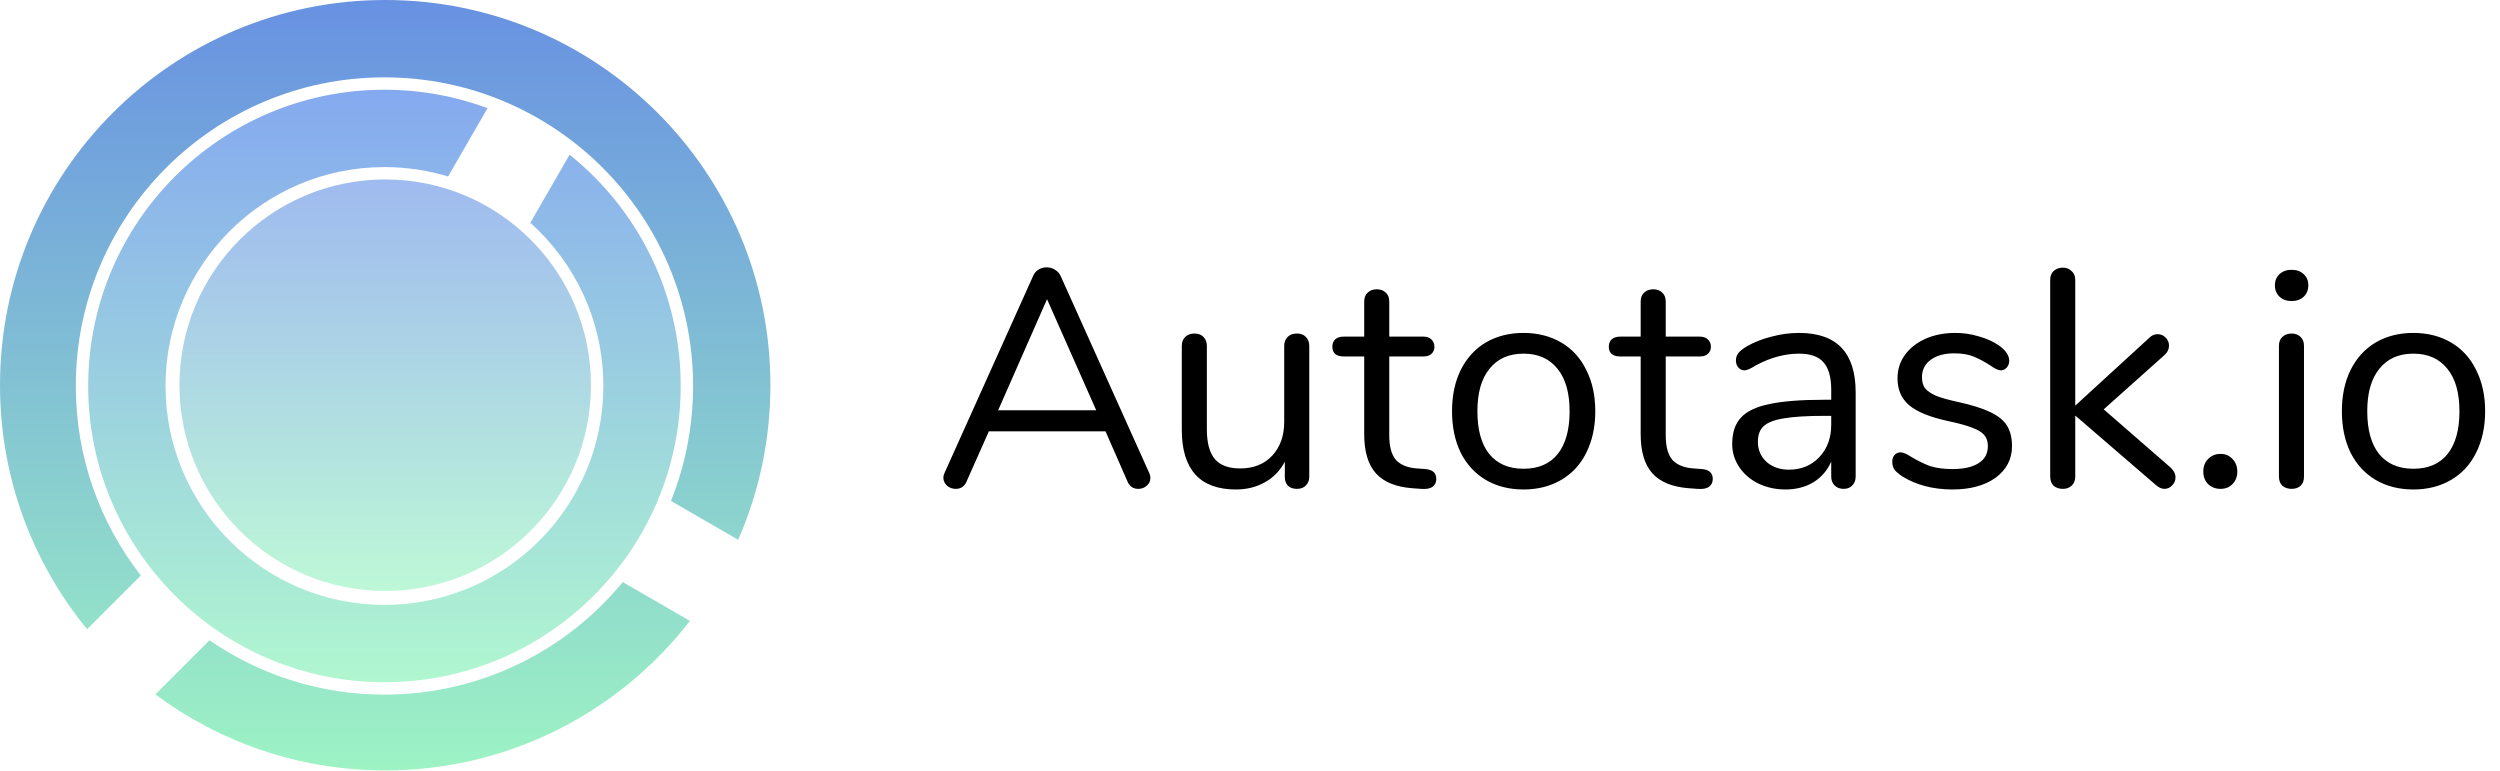
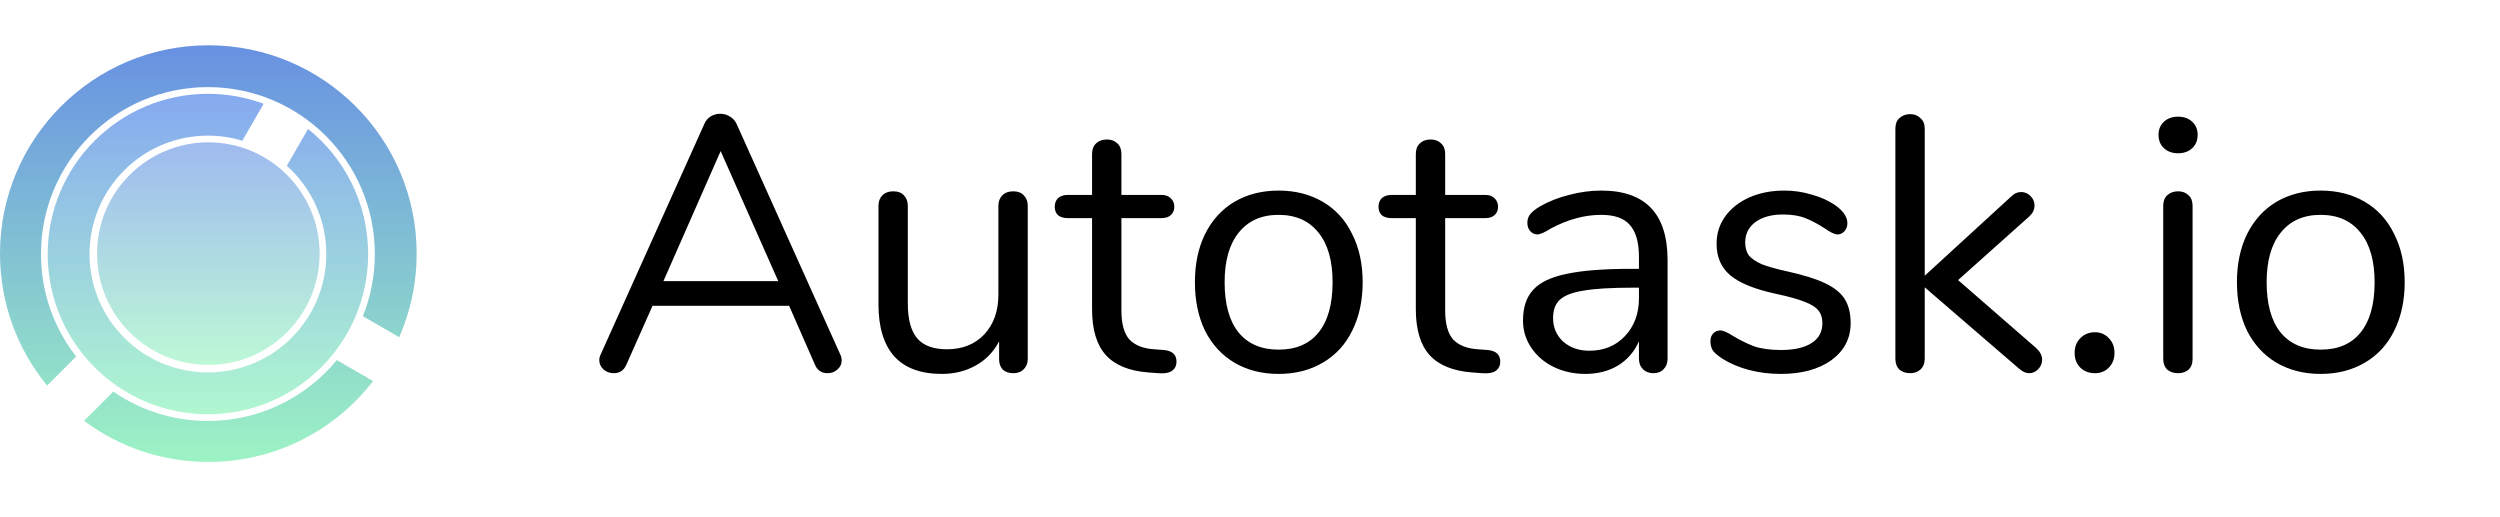
- <svg xmlns="http://www.w3.org/2000/svg" width="1616" height="498" viewBox="0 0 1616 498" fill="none">
-   <path d="M742.8 305.6C743.333 306.667 743.6 307.8 743.6 309C743.6 311 742.8 312.667 741.2 314C739.733 315.333 737.933 316 735.8 316C732.467 316 730.133 314.4 728.8 311.2L714.6 278.8H639.2L624.8 311.2C623.467 314.4 621.133 316 617.8 316C615.667 316 613.8 315.333 612.2 314C610.6 312.533 609.8 310.8 609.8 308.8C609.8 307.733 610.067 306.667 610.6 305.6L667.8 178.4C668.6 176.533 669.8 175.133 671.4 174.2C673 173.267 674.733 172.8 676.6 172.8C678.6 172.8 680.4 173.333 682 174.4C683.6 175.333 684.8 176.667 685.6 178.4L742.8 305.6ZM645.2 265.2H708.6L676.8 193.4L645.2 265.2ZM838.313 215.6C840.846 215.6 842.779 216.333 844.113 217.8C845.579 219.267 846.313 221.2 846.313 223.6V308.2C846.313 310.467 845.579 312.333 844.113 313.8C842.779 315.267 840.846 316 838.313 316C835.913 316 833.979 315.333 832.513 314C831.179 312.533 830.513 310.667 830.513 308.4V298.4C827.446 304.267 823.113 308.733 817.513 311.8C812.046 314.867 805.846 316.4 798.913 316.4C787.313 316.4 778.579 313.2 772.713 306.8C766.846 300.267 763.913 290.667 763.913 278V223.6C763.913 221.2 764.646 219.267 766.113 217.8C767.579 216.333 769.579 215.6 772.113 215.6C774.646 215.6 776.579 216.333 777.913 217.8C779.379 219.267 780.113 221.2 780.113 223.6V277.6C780.113 286.267 781.846 292.667 785.313 296.8C788.779 300.8 794.246 302.8 801.713 302.8C810.246 302.8 817.113 300.067 822.313 294.6C827.513 289 830.113 281.667 830.113 272.6V223.6C830.113 221.2 830.846 219.267 832.313 217.8C833.779 216.333 835.779 215.6 838.313 215.6ZM921.422 303.2C926.089 303.6 928.422 305.733 928.422 309.6C928.422 311.867 927.555 313.6 925.822 314.8C924.222 315.867 921.755 316.267 918.422 316L913.022 315.6C902.355 314.8 894.489 311.6 889.422 306C884.355 300.4 881.822 291.933 881.822 280.6V230.4H868.422C866.155 230.4 864.355 229.867 863.022 228.8C861.822 227.6 861.222 226.067 861.222 224.2C861.222 222.2 861.822 220.6 863.022 219.4C864.355 218.2 866.155 217.6 868.422 217.6H881.822V195C881.822 192.467 882.555 190.533 884.022 189.2C885.489 187.733 887.489 187 890.022 187C892.422 187 894.355 187.733 895.822 189.2C897.289 190.533 898.022 192.467 898.022 195V217.6H920.222C922.355 217.6 924.022 218.2 925.222 219.4C926.555 220.6 927.222 222.2 927.222 224.2C927.222 226.067 926.555 227.6 925.222 228.8C924.022 229.867 922.355 230.4 920.222 230.4H898.022V281.4C898.022 288.733 899.489 294.067 902.422 297.4C905.489 300.6 910.022 302.4 916.022 302.8L921.422 303.2ZM984.791 316.4C975.591 316.4 967.457 314.333 960.391 310.2C953.457 306.067 948.057 300.2 944.191 292.6C940.457 284.867 938.591 275.933 938.591 265.8C938.591 255.667 940.457 246.8 944.191 239.2C948.057 231.467 953.457 225.533 960.391 221.4C967.457 217.267 975.591 215.2 984.791 215.2C993.991 215.2 1002.12 217.267 1009.19 221.4C1016.26 225.533 1021.66 231.467 1025.39 239.2C1029.26 246.8 1031.19 255.667 1031.19 265.8C1031.19 275.933 1029.26 284.867 1025.39 292.6C1021.66 300.2 1016.26 306.067 1009.19 310.2C1002.12 314.333 993.991 316.4 984.791 316.4ZM984.791 303C994.391 303 1001.72 299.867 1006.79 293.6C1011.99 287.2 1014.59 277.933 1014.59 265.8C1014.59 253.933 1011.99 244.8 1006.79 238.4C1001.59 231.867 994.257 228.6 984.791 228.6C975.324 228.6 967.991 231.867 962.791 238.4C957.591 244.8 954.991 253.933 954.991 265.8C954.991 277.8 957.524 287 962.591 293.4C967.791 299.8 975.191 303 984.791 303ZM1100.13 303.2C1104.8 303.6 1107.13 305.733 1107.13 309.6C1107.13 311.867 1106.27 313.6 1104.53 314.8C1102.93 315.867 1100.47 316.267 1097.13 316L1091.73 315.6C1081.07 314.8 1073.2 311.6 1068.13 306C1063.07 300.4 1060.53 291.933 1060.53 280.6V230.4H1047.13C1044.87 230.4 1043.07 229.867 1041.73 228.8C1040.53 227.6 1039.93 226.067 1039.93 224.2C1039.93 222.2 1040.53 220.6 1041.73 219.4C1043.07 218.2 1044.87 217.6 1047.13 217.6H1060.53V195C1060.53 192.467 1061.27 190.533 1062.73 189.2C1064.2 187.733 1066.2 187 1068.73 187C1071.13 187 1073.07 187.733 1074.53 189.2C1076 190.533 1076.73 192.467 1076.73 195V217.6H1098.93C1101.07 217.6 1102.73 218.2 1103.93 219.4C1105.27 220.6 1105.93 222.2 1105.93 224.2C1105.93 226.067 1105.27 227.6 1103.93 228.8C1102.73 229.867 1101.07 230.4 1098.93 230.4H1076.73V281.4C1076.73 288.733 1078.2 294.067 1081.13 297.4C1084.2 300.6 1088.73 302.4 1094.73 302.8L1100.13 303.2ZM1162.9 215.2C1187.3 215.2 1199.5 228 1199.5 253.6V308C1199.5 310.4 1198.77 312.333 1197.3 313.8C1195.97 315.267 1194.1 316 1191.7 316C1189.3 316 1187.37 315.267 1185.9 313.8C1184.43 312.333 1183.7 310.4 1183.7 308V298.4C1181.17 304.133 1177.3 308.6 1172.1 311.8C1166.9 314.867 1160.9 316.4 1154.1 316.4C1147.83 316.4 1142.03 315.133 1136.7 312.6C1131.5 310.067 1127.37 306.533 1124.3 302C1121.23 297.467 1119.7 292.467 1119.7 287C1119.7 279.667 1121.57 274 1125.3 270C1129.03 265.867 1135.17 262.933 1143.7 261.2C1152.23 259.333 1164.1 258.4 1179.3 258.4H1183.7V251.8C1183.7 243.8 1182.03 237.933 1178.7 234.2C1175.5 230.467 1170.23 228.6 1162.9 228.6C1153.83 228.6 1144.63 231.067 1135.3 236C1131.7 238.267 1129.17 239.4 1127.7 239.4C1126.1 239.4 1124.77 238.8 1123.7 237.6C1122.63 236.4 1122.1 234.867 1122.1 233C1122.1 231.133 1122.63 229.533 1123.7 228.2C1124.9 226.733 1126.77 225.267 1129.3 223.8C1133.97 221.133 1139.23 219.067 1145.1 217.6C1151.1 216 1157.03 215.2 1162.9 215.2ZM1156.3 303.6C1164.3 303.6 1170.83 300.933 1175.9 295.6C1181.1 290.133 1183.7 283.133 1183.7 274.6V268.8H1180.1C1168.37 268.8 1159.43 269.333 1153.3 270.4C1147.17 271.333 1142.77 273 1140.1 275.4C1137.57 277.667 1136.3 281.067 1136.3 285.6C1136.3 290.8 1138.17 295.133 1141.9 298.6C1145.77 301.933 1150.57 303.6 1156.3 303.6ZM1261.96 316.4C1255.82 316.4 1249.96 315.667 1244.36 314.2C1238.89 312.733 1234.02 310.667 1229.76 308C1227.36 306.4 1225.62 304.933 1224.56 303.6C1223.62 302.133 1223.16 300.4 1223.16 298.4C1223.16 296.667 1223.62 295.267 1224.56 294.2C1225.62 293 1226.96 292.4 1228.56 292.4C1230.16 292.4 1232.49 293.4 1235.56 295.4C1239.56 297.8 1243.49 299.733 1247.36 301.2C1251.36 302.533 1256.29 303.2 1262.16 303.2C1269.36 303.2 1274.96 301.933 1278.96 299.4C1282.96 296.867 1284.96 293.2 1284.96 288.4C1284.96 285.467 1284.22 283.133 1282.76 281.4C1281.29 279.533 1278.76 277.933 1275.16 276.6C1271.56 275.133 1266.29 273.667 1259.36 272.2C1247.62 269.667 1239.22 266.267 1234.16 262C1229.09 257.733 1226.56 251.933 1226.56 244.6C1226.56 238.867 1228.16 233.8 1231.36 229.4C1234.56 225 1238.96 221.533 1244.56 219C1250.29 216.467 1256.76 215.2 1263.96 215.2C1269.16 215.2 1274.16 215.933 1278.96 217.4C1283.89 218.733 1288.22 220.667 1291.96 223.2C1296.49 226.4 1298.76 229.733 1298.76 233.2C1298.76 234.933 1298.22 236.4 1297.16 237.6C1296.09 238.8 1294.82 239.4 1293.36 239.4C1291.76 239.4 1289.36 238.267 1286.16 236C1282.42 233.6 1278.89 231.733 1275.56 230.4C1272.22 229.067 1268.09 228.4 1263.16 228.4C1256.89 228.4 1251.82 229.8 1247.96 232.6C1244.22 235.4 1242.36 239.133 1242.36 243.8C1242.36 246.733 1243.02 249.133 1244.36 251C1245.82 252.733 1248.16 254.333 1251.36 255.8C1254.69 257.133 1259.42 258.467 1265.56 259.8C1274.62 261.8 1281.62 264 1286.56 266.4C1291.62 268.8 1295.22 271.733 1297.36 275.2C1299.49 278.667 1300.56 283.067 1300.56 288.4C1300.56 296.8 1297.02 303.6 1289.96 308.8C1282.89 313.867 1273.56 316.4 1261.96 316.4ZM1403.05 302.2C1405.18 304.2 1406.25 306.333 1406.25 308.6C1406.25 310.6 1405.52 312.333 1404.05 313.8C1402.72 315.267 1401.05 316 1399.05 316C1397.32 316 1395.52 315.2 1393.65 313.6L1341.45 268.6V308C1341.45 310.533 1340.65 312.533 1339.05 314C1337.58 315.333 1335.72 316 1333.45 316C1331.05 316 1329.05 315.333 1327.45 314C1325.98 312.533 1325.25 310.533 1325.25 308V181C1325.25 178.467 1325.98 176.533 1327.45 175.2C1329.05 173.733 1331.05 173 1333.45 173C1335.72 173 1337.58 173.733 1339.05 175.2C1340.65 176.533 1341.45 178.467 1341.45 181V262.2L1389.25 218.4C1390.85 216.8 1392.65 216 1394.65 216C1396.65 216 1398.38 216.733 1399.85 218.2C1401.32 219.667 1402.05 221.4 1402.05 223.4C1402.05 225.667 1401.12 227.667 1399.25 229.4L1359.85 264.6L1403.05 302.2ZM1435.4 316C1432.2 316 1429.53 315 1427.4 313C1425.27 310.867 1424.2 308.133 1424.2 304.8C1424.2 301.467 1425.27 298.733 1427.4 296.6C1429.53 294.467 1432.2 293.4 1435.4 293.4C1438.47 293.4 1441 294.467 1443 296.6C1445.13 298.733 1446.2 301.467 1446.2 304.8C1446.2 308.133 1445.13 310.867 1443 313C1441 315 1438.47 316 1435.4 316ZM1481.3 316C1478.9 316 1476.9 315.333 1475.3 314C1473.83 312.533 1473.1 310.533 1473.1 308V223.6C1473.1 221.067 1473.83 219.133 1475.3 217.8C1476.9 216.333 1478.9 215.6 1481.3 215.6C1483.7 215.6 1485.63 216.333 1487.1 217.8C1488.57 219.133 1489.3 221.067 1489.3 223.6V308C1489.3 310.667 1488.57 312.667 1487.1 314C1485.63 315.333 1483.7 316 1481.3 316ZM1481.3 194.6C1478.1 194.6 1475.5 193.667 1473.5 191.8C1471.5 189.933 1470.5 187.467 1470.5 184.4C1470.5 181.467 1471.5 179.067 1473.5 177.2C1475.5 175.333 1478.1 174.4 1481.3 174.4C1484.5 174.4 1487.1 175.333 1489.1 177.2C1491.1 179.067 1492.1 181.467 1492.1 184.4C1492.1 187.467 1491.1 189.933 1489.1 191.8C1487.1 193.667 1484.5 194.6 1481.3 194.6ZM1559.99 316.4C1550.79 316.4 1542.65 314.333 1535.59 310.2C1528.65 306.067 1523.25 300.2 1519.39 292.6C1515.65 284.867 1513.79 275.933 1513.79 265.8C1513.79 255.667 1515.65 246.8 1519.39 239.2C1523.25 231.467 1528.65 225.533 1535.59 221.4C1542.65 217.267 1550.79 215.2 1559.99 215.2C1569.19 215.2 1577.32 217.267 1584.39 221.4C1591.45 225.533 1596.85 231.467 1600.59 239.2C1604.45 246.8 1606.39 255.667 1606.39 265.8C1606.39 275.933 1604.45 284.867 1600.59 292.6C1596.85 300.2 1591.45 306.067 1584.39 310.2C1577.32 314.333 1569.19 316.4 1559.99 316.4ZM1559.99 303C1569.59 303 1576.92 299.867 1581.99 293.6C1587.19 287.2 1589.79 277.933 1589.79 265.8C1589.79 253.933 1587.19 244.8 1581.99 238.4C1576.79 231.867 1569.45 228.6 1559.99 228.6C1550.52 228.6 1543.19 231.867 1537.99 238.4C1532.79 244.8 1530.19 253.933 1530.19 265.8C1530.19 277.8 1532.72 287 1537.79 293.4C1542.99 299.8 1550.39 303 1559.99 303Z" fill="black" />
-   <circle cx="249" cy="249" r="133" fill="url(#paint0_linear)" />
-   <path fill-rule="evenodd" clip-rule="evenodd" d="M342.8 144.001C371.768 169.911 390 207.577 390 249.5C390 327.648 326.648 391 248.5 391C170.352 391 107 327.648 107 249.5C107 171.352 170.352 108 248.5 108C262.809 108 276.623 110.124 289.642 114.074L315.138 69.913C294.385 62.209 271.934 58 248.5 58C142.737 58 57 143.737 57 249.5C57 355.263 142.737 441 248.5 441C354.263 441 440 355.263 440 249.5C440 189.03 411.972 135.106 368.198 100.01L342.8 144.001Z" fill="url(#paint1_linear)" />
-   <path fill-rule="evenodd" clip-rule="evenodd" d="M249 498C329.137 498 400.433 460.143 445.978 401.337L402.554 376.267C365.964 420.682 310.539 449 248.5 449C206.513 449 167.556 436.03 135.417 413.877L100.444 448.849C141.914 479.726 193.323 498 249 498ZM56.309 406.718C21.118 363.774 0 308.853 0 249C0 111.481 111.481 0 249 0C386.519 0 498 111.481 498 249C498 284.528 490.559 318.319 477.151 348.898L433.7 323.812C442.924 300.845 448 275.765 448 249.5C448 139.319 358.681 50 248.5 50C138.319 50 49 139.319 49 249.5C49 295.677 64.689 338.19 91.027 372L56.309 406.718Z" fill="url(#paint2_linear)" />
+ <svg xmlns="http://www.w3.org/2000/svg" width="276" height="57" viewBox="0 0 276 57" fill="none">
+   <path d="M92.76 39.12C92.867 39.333 92.92 39.56 92.92 39.8C92.92 40.2 92.76 40.533 92.44 40.8C92.147 41.067 91.787 41.2 91.36 41.2C90.693 41.2 90.227 40.88 89.96 40.24L87.12 33.76H72.04L69.16 40.24C68.893 40.88 68.427 41.2 67.76 41.2C67.333 41.2 66.96 41.067 66.64 40.8C66.32 40.507 66.16 40.16 66.16 39.76C66.16 39.547 66.213 39.333 66.32 39.12L77.76 13.68C77.92 13.307 78.16 13.027 78.48 12.84C78.8 12.653 79.147 12.56 79.52 12.56C79.92 12.56 80.28 12.667 80.6 12.88C80.92 13.067 81.16 13.333 81.32 13.68L92.76 39.12ZM73.24 31.04H85.92L79.56 16.68L73.24 31.04ZM111.863 21.12C112.369 21.12 112.756 21.267 113.023 21.56C113.316 21.853 113.463 22.24 113.463 22.72V39.64C113.463 40.093 113.316 40.467 113.023 40.76C112.756 41.053 112.369 41.2 111.863 41.2C111.383 41.2 110.996 41.067 110.703 40.8C110.436 40.507 110.303 40.133 110.303 39.68V37.68C109.689 38.853 108.823 39.747 107.703 40.36C106.609 40.973 105.369 41.28 103.983 41.28C101.663 41.28 99.916 40.64 98.743 39.36C97.569 38.053 96.983 36.133 96.983 33.6V22.72C96.983 22.24 97.129 21.853 97.422 21.56C97.716 21.267 98.116 21.12 98.623 21.12C99.129 21.12 99.516 21.267 99.782 21.56C100.076 21.853 100.223 22.24 100.223 22.72V33.52C100.223 35.253 100.569 36.533 101.263 37.36C101.956 38.16 103.049 38.56 104.543 38.56C106.249 38.56 107.623 38.013 108.663 36.92C109.703 35.8 110.223 34.333 110.223 32.52V22.72C110.223 22.24 110.369 21.853 110.663 21.56C110.956 21.267 111.356 21.12 111.863 21.12ZM128.484 38.64C129.418 38.72 129.884 39.147 129.884 39.92C129.884 40.373 129.711 40.72 129.364 40.96C129.044 41.173 128.551 41.253 127.884 41.2L126.804 41.12C124.671 40.96 123.098 40.32 122.084 39.2C121.071 38.08 120.564 36.387 120.564 34.12V24.08H117.884C117.431 24.08 117.071 23.973 116.804 23.76C116.564 23.52 116.444 23.213 116.444 22.84C116.444 22.44 116.564 22.12 116.804 21.88C117.071 21.64 117.431 21.52 117.884 21.52H120.564V17C120.564 16.493 120.711 16.107 121.004 15.84C121.298 15.547 121.698 15.4 122.204 15.4C122.684 15.4 123.071 15.547 123.364 15.84C123.658 16.107 123.804 16.493 123.804 17V21.52H128.244C128.671 21.52 129.004 21.64 129.244 21.88C129.511 22.12 129.644 22.44 129.644 22.84C129.644 23.213 129.511 23.52 129.244 23.76C129.004 23.973 128.671 24.08 128.244 24.08H123.804V34.28C123.804 35.747 124.098 36.813 124.684 37.48C125.298 38.12 126.204 38.48 127.404 38.56L128.484 38.64ZM141.158 41.28C139.318 41.28 137.691 40.867 136.278 40.04C134.891 39.213 133.811 38.04 133.038 36.52C132.291 34.973 131.918 33.187 131.918 31.16C131.918 29.133 132.291 27.36 133.038 25.84C133.811 24.293 134.891 23.107 136.278 22.28C137.691 21.453 139.318 21.04 141.158 21.04C142.998 21.04 144.625 21.453 146.038 22.28C147.451 23.107 148.531 24.293 149.278 25.84C150.051 27.36 150.438 29.133 150.438 31.16C150.438 33.187 150.051 34.973 149.278 36.52C148.531 38.04 147.451 39.213 146.038 40.04C144.625 40.867 142.998 41.28 141.158 41.28ZM141.158 38.6C143.078 38.6 144.545 37.973 145.558 36.72C146.598 35.44 147.118 33.587 147.118 31.16C147.118 28.787 146.598 26.96 145.558 25.68C144.518 24.373 143.051 23.72 141.158 23.72C139.265 23.72 137.798 24.373 136.758 25.68C135.718 26.96 135.198 28.787 135.198 31.16C135.198 33.56 135.705 35.4 136.718 36.68C137.758 37.96 139.238 38.6 141.158 38.6ZM164.227 38.64C165.16 38.72 165.627 39.147 165.627 39.92C165.627 40.373 165.453 40.72 165.107 40.96C164.787 41.173 164.293 41.253 163.627 41.2L162.547 41.12C160.413 40.96 158.84 40.32 157.827 39.2C156.813 38.08 156.307 36.387 156.307 34.12V24.08H153.627C153.173 24.08 152.813 23.973 152.547 23.76C152.307 23.52 152.187 23.213 152.187 22.84C152.187 22.44 152.307 22.12 152.547 21.88C152.813 21.64 153.173 21.52 153.627 21.52H156.307V17C156.307 16.493 156.453 16.107 156.747 15.84C157.04 15.547 157.44 15.4 157.947 15.4C158.427 15.4 158.813 15.547 159.107 15.84C159.4 16.107 159.547 16.493 159.547 17V21.52H163.987C164.413 21.52 164.747 21.64 164.987 21.88C165.253 22.12 165.387 22.44 165.387 22.84C165.387 23.213 165.253 23.52 164.987 23.76C164.747 23.973 164.413 24.08 163.987 24.08H159.547V34.28C159.547 35.747 159.84 36.813 160.427 37.48C161.04 38.12 161.947 38.48 163.147 38.56L164.227 38.64ZM176.78 21.04C181.66 21.04 184.1 23.6 184.1 28.72V39.6C184.1 40.08 183.954 40.467 183.66 40.76C183.394 41.053 183.02 41.2 182.54 41.2C182.06 41.2 181.674 41.053 181.38 40.76C181.087 40.467 180.94 40.08 180.94 39.6V37.68C180.434 38.827 179.66 39.72 178.62 40.36C177.58 40.973 176.38 41.28 175.02 41.28C173.767 41.28 172.607 41.027 171.54 40.52C170.5 40.013 169.674 39.307 169.06 38.4C168.447 37.493 168.14 36.493 168.14 35.4C168.14 33.933 168.514 32.8 169.26 32C170.007 31.173 171.234 30.587 172.94 30.24C174.647 29.867 177.02 29.68 180.06 29.68H180.94V28.36C180.94 26.76 180.607 25.587 179.94 24.84C179.3 24.093 178.247 23.72 176.78 23.72C174.967 23.72 173.127 24.213 171.26 25.2C170.54 25.653 170.034 25.88 169.74 25.88C169.42 25.88 169.154 25.76 168.94 25.52C168.727 25.28 168.62 24.973 168.62 24.6C168.62 24.227 168.727 23.907 168.94 23.64C169.18 23.347 169.554 23.053 170.06 22.76C170.994 22.227 172.047 21.813 173.22 21.52C174.42 21.2 175.607 21.04 176.78 21.04ZM175.46 38.72C177.06 38.72 178.367 38.187 179.38 37.12C180.42 36.027 180.94 34.627 180.94 32.92V31.76H180.22C177.874 31.76 176.087 31.867 174.86 32.08C173.634 32.267 172.754 32.6 172.22 33.08C171.714 33.533 171.46 34.213 171.46 35.12C171.46 36.16 171.834 37.027 172.58 37.72C173.354 38.387 174.314 38.72 175.46 38.72ZM196.591 41.28C195.365 41.28 194.191 41.133 193.071 40.84C191.978 40.547 191.005 40.133 190.151 39.6C189.671 39.28 189.325 38.987 189.111 38.72C188.925 38.427 188.831 38.08 188.831 37.68C188.831 37.333 188.925 37.053 189.111 36.84C189.325 36.6 189.591 36.48 189.911 36.48C190.231 36.48 190.698 36.68 191.311 37.08C192.111 37.56 192.898 37.947 193.671 38.24C194.471 38.507 195.458 38.64 196.631 38.64C198.071 38.64 199.191 38.387 199.991 37.88C200.791 37.373 201.191 36.64 201.191 35.68C201.191 35.093 201.045 34.627 200.751 34.28C200.458 33.907 199.951 33.587 199.231 33.32C198.511 33.027 197.458 32.733 196.071 32.44C193.725 31.933 192.045 31.253 191.031 30.4C190.018 29.547 189.511 28.387 189.511 26.92C189.511 25.773 189.831 24.76 190.471 23.88C191.111 23 191.991 22.307 193.111 21.8C194.258 21.293 195.551 21.04 196.991 21.04C198.031 21.04 199.031 21.187 199.991 21.48C200.978 21.747 201.845 22.133 202.591 22.64C203.498 23.28 203.951 23.947 203.951 24.64C203.951 24.987 203.845 25.28 203.631 25.52C203.418 25.76 203.165 25.88 202.871 25.88C202.551 25.88 202.071 25.653 201.431 25.2C200.685 24.72 199.978 24.347 199.311 24.08C198.645 23.813 197.818 23.68 196.831 23.68C195.578 23.68 194.565 23.96 193.791 24.52C193.045 25.08 192.671 25.827 192.671 26.76C192.671 27.347 192.805 27.827 193.071 28.2C193.365 28.547 193.831 28.867 194.471 29.16C195.138 29.427 196.085 29.693 197.311 29.96C199.125 30.36 200.525 30.8 201.511 31.28C202.525 31.76 203.245 32.347 203.671 33.04C204.098 33.733 204.311 34.613 204.311 35.68C204.311 37.36 203.605 38.72 202.191 39.76C200.778 40.773 198.911 41.28 196.591 41.28ZM224.81 38.44C225.237 38.84 225.45 39.267 225.45 39.72C225.45 40.12 225.303 40.467 225.01 40.76C224.743 41.053 224.41 41.2 224.01 41.2C223.663 41.2 223.303 41.04 222.93 40.72L212.49 31.72V39.6C212.49 40.107 212.33 40.507 212.01 40.8C211.717 41.067 211.343 41.2 210.89 41.2C210.41 41.2 210.01 41.067 209.69 40.8C209.397 40.507 209.25 40.107 209.25 39.6V14.2C209.25 13.693 209.397 13.307 209.69 13.04C210.01 12.747 210.41 12.6 210.89 12.6C211.343 12.6 211.717 12.747 212.01 13.04C212.33 13.307 212.49 13.693 212.49 14.2V30.44L222.05 21.68C222.37 21.36 222.73 21.2 223.13 21.2C223.53 21.2 223.877 21.347 224.17 21.64C224.463 21.933 224.61 22.28 224.61 22.68C224.61 23.133 224.423 23.533 224.05 23.88L216.17 30.92L224.81 38.44ZM231.28 41.2C230.64 41.2 230.106 41 229.68 40.6C229.253 40.173 229.04 39.627 229.04 38.96C229.04 38.293 229.253 37.747 229.68 37.32C230.106 36.893 230.64 36.68 231.28 36.68C231.893 36.68 232.4 36.893 232.8 37.32C233.226 37.747 233.44 38.293 233.44 38.96C233.44 39.627 233.226 40.173 232.8 40.6C232.4 41 231.893 41.2 231.28 41.2ZM240.46 41.2C239.98 41.2 239.58 41.067 239.26 40.8C238.967 40.507 238.82 40.107 238.82 39.6V22.72C238.82 22.213 238.967 21.827 239.26 21.56C239.58 21.267 239.98 21.12 240.46 21.12C240.94 21.12 241.327 21.267 241.62 21.56C241.914 21.827 242.06 22.213 242.06 22.72V39.6C242.06 40.133 241.914 40.533 241.62 40.8C241.327 41.067 240.94 41.2 240.46 41.2ZM240.46 16.92C239.82 16.92 239.3 16.733 238.9 16.36C238.5 15.987 238.3 15.493 238.3 14.88C238.3 14.293 238.5 13.813 238.9 13.44C239.3 13.067 239.82 12.88 240.46 12.88C241.1 12.88 241.62 13.067 242.02 13.44C242.42 13.813 242.62 14.293 242.62 14.88C242.62 15.493 242.42 15.987 242.02 16.36C241.62 16.733 241.1 16.92 240.46 16.92ZM256.197 41.28C254.357 41.28 252.731 40.867 251.317 40.04C249.931 39.213 248.851 38.04 248.077 36.52C247.331 34.973 246.957 33.187 246.957 31.16C246.957 29.133 247.331 27.36 248.077 25.84C248.851 24.293 249.931 23.107 251.317 22.28C252.731 21.453 254.357 21.04 256.197 21.04C258.037 21.04 259.664 21.453 261.077 22.28C262.491 23.107 263.571 24.293 264.317 25.84C265.091 27.36 265.477 29.133 265.477 31.16C265.477 33.187 265.091 34.973 264.317 36.52C263.571 38.04 262.491 39.213 261.077 40.04C259.664 40.867 258.037 41.28 256.197 41.28ZM256.197 38.6C258.117 38.6 259.584 37.973 260.597 36.72C261.637 35.44 262.157 33.587 262.157 31.16C262.157 28.787 261.637 26.96 260.597 25.68C259.557 24.373 258.091 23.72 256.197 23.72C254.304 23.72 252.837 24.373 251.797 25.68C250.757 26.96 250.237 28.787 250.237 31.16C250.237 33.56 250.744 35.4 251.757 36.68C252.797 37.96 254.277 38.6 256.197 38.6Z" fill="black" />
+   <circle cx="23" cy="28" r="12.285" fill="url(#paint0_linear)" />
+   <path fill-rule="evenodd" clip-rule="evenodd" d="M31.665 18.301C34.34 20.695 36.024 24.174 36.024 28.046C36.024 35.265 30.172 41.116 22.954 41.116C15.736 41.116 9.884 35.265 9.884 28.046C9.884 20.828 15.736 14.976 22.954 14.976C24.276 14.976 25.552 15.172 26.754 15.537L29.109 11.458C27.192 10.746 25.119 10.358 22.954 10.358C13.185 10.358 5.265 18.277 5.265 28.046C5.265 37.816 13.185 45.735 22.954 45.735C32.723 45.735 40.643 37.816 40.643 28.046C40.643 22.461 38.054 17.48 34.01 14.238L31.665 18.301Z" fill="url(#paint1_linear)" />
+   <path fill-rule="evenodd" clip-rule="evenodd" d="M23 51C30.402 51 36.988 47.503 41.195 42.071L37.184 39.755C33.804 43.858 28.684 46.474 22.954 46.474C19.076 46.474 15.477 45.276 12.508 43.23L9.278 46.46C13.108 49.312 17.857 51 23 51ZM5.201 42.568C1.951 38.602 0 33.529 0 28C0 15.297 10.297 5 23 5C35.703 5 46 15.297 46 28C46 31.282 45.313 34.403 44.074 37.227L40.061 34.91C40.913 32.789 41.382 30.472 41.382 28.046C41.382 17.869 33.131 9.618 22.954 9.618C12.776 9.618 4.526 17.869 4.526 28.046C4.526 32.312 5.975 36.238 8.408 39.361L5.201 42.568Z" fill="url(#paint2_linear)" />
  <defs>
-     <linearGradient id="paint0_linear" x1="249" y1="116" x2="249" y2="382" gradientUnits="userSpaceOnUse">
+     <linearGradient id="paint0_linear" x1="23" y1="15.715" x2="23" y2="40.285" gradientUnits="userSpaceOnUse">
      <stop stop-color="#9FBAEF" />
      <stop offset="1" stop-color="#BDF8D7" />
    </linearGradient>
-     <linearGradient id="paint1_linear" x1="248.5" y1="58" x2="248.5" y2="441" gradientUnits="userSpaceOnUse">
+     <linearGradient id="paint1_linear" x1="22.954" y1="10.358" x2="22.954" y2="45.735" gradientUnits="userSpaceOnUse">
      <stop stop-color="#85A9EF" />
      <stop offset="1" stop-color="#B0F7D0" />
    </linearGradient>
-     <linearGradient id="paint2_linear" x1="249" y1="0" x2="249" y2="498" gradientUnits="userSpaceOnUse">
+     <linearGradient id="paint2_linear" x1="23" y1="5" x2="23" y2="51" gradientUnits="userSpaceOnUse">
      <stop stop-color="#6891E2" />
      <stop offset="1" stop-color="#9DF3C4" />
    </linearGradient>
  </defs>
</svg>
